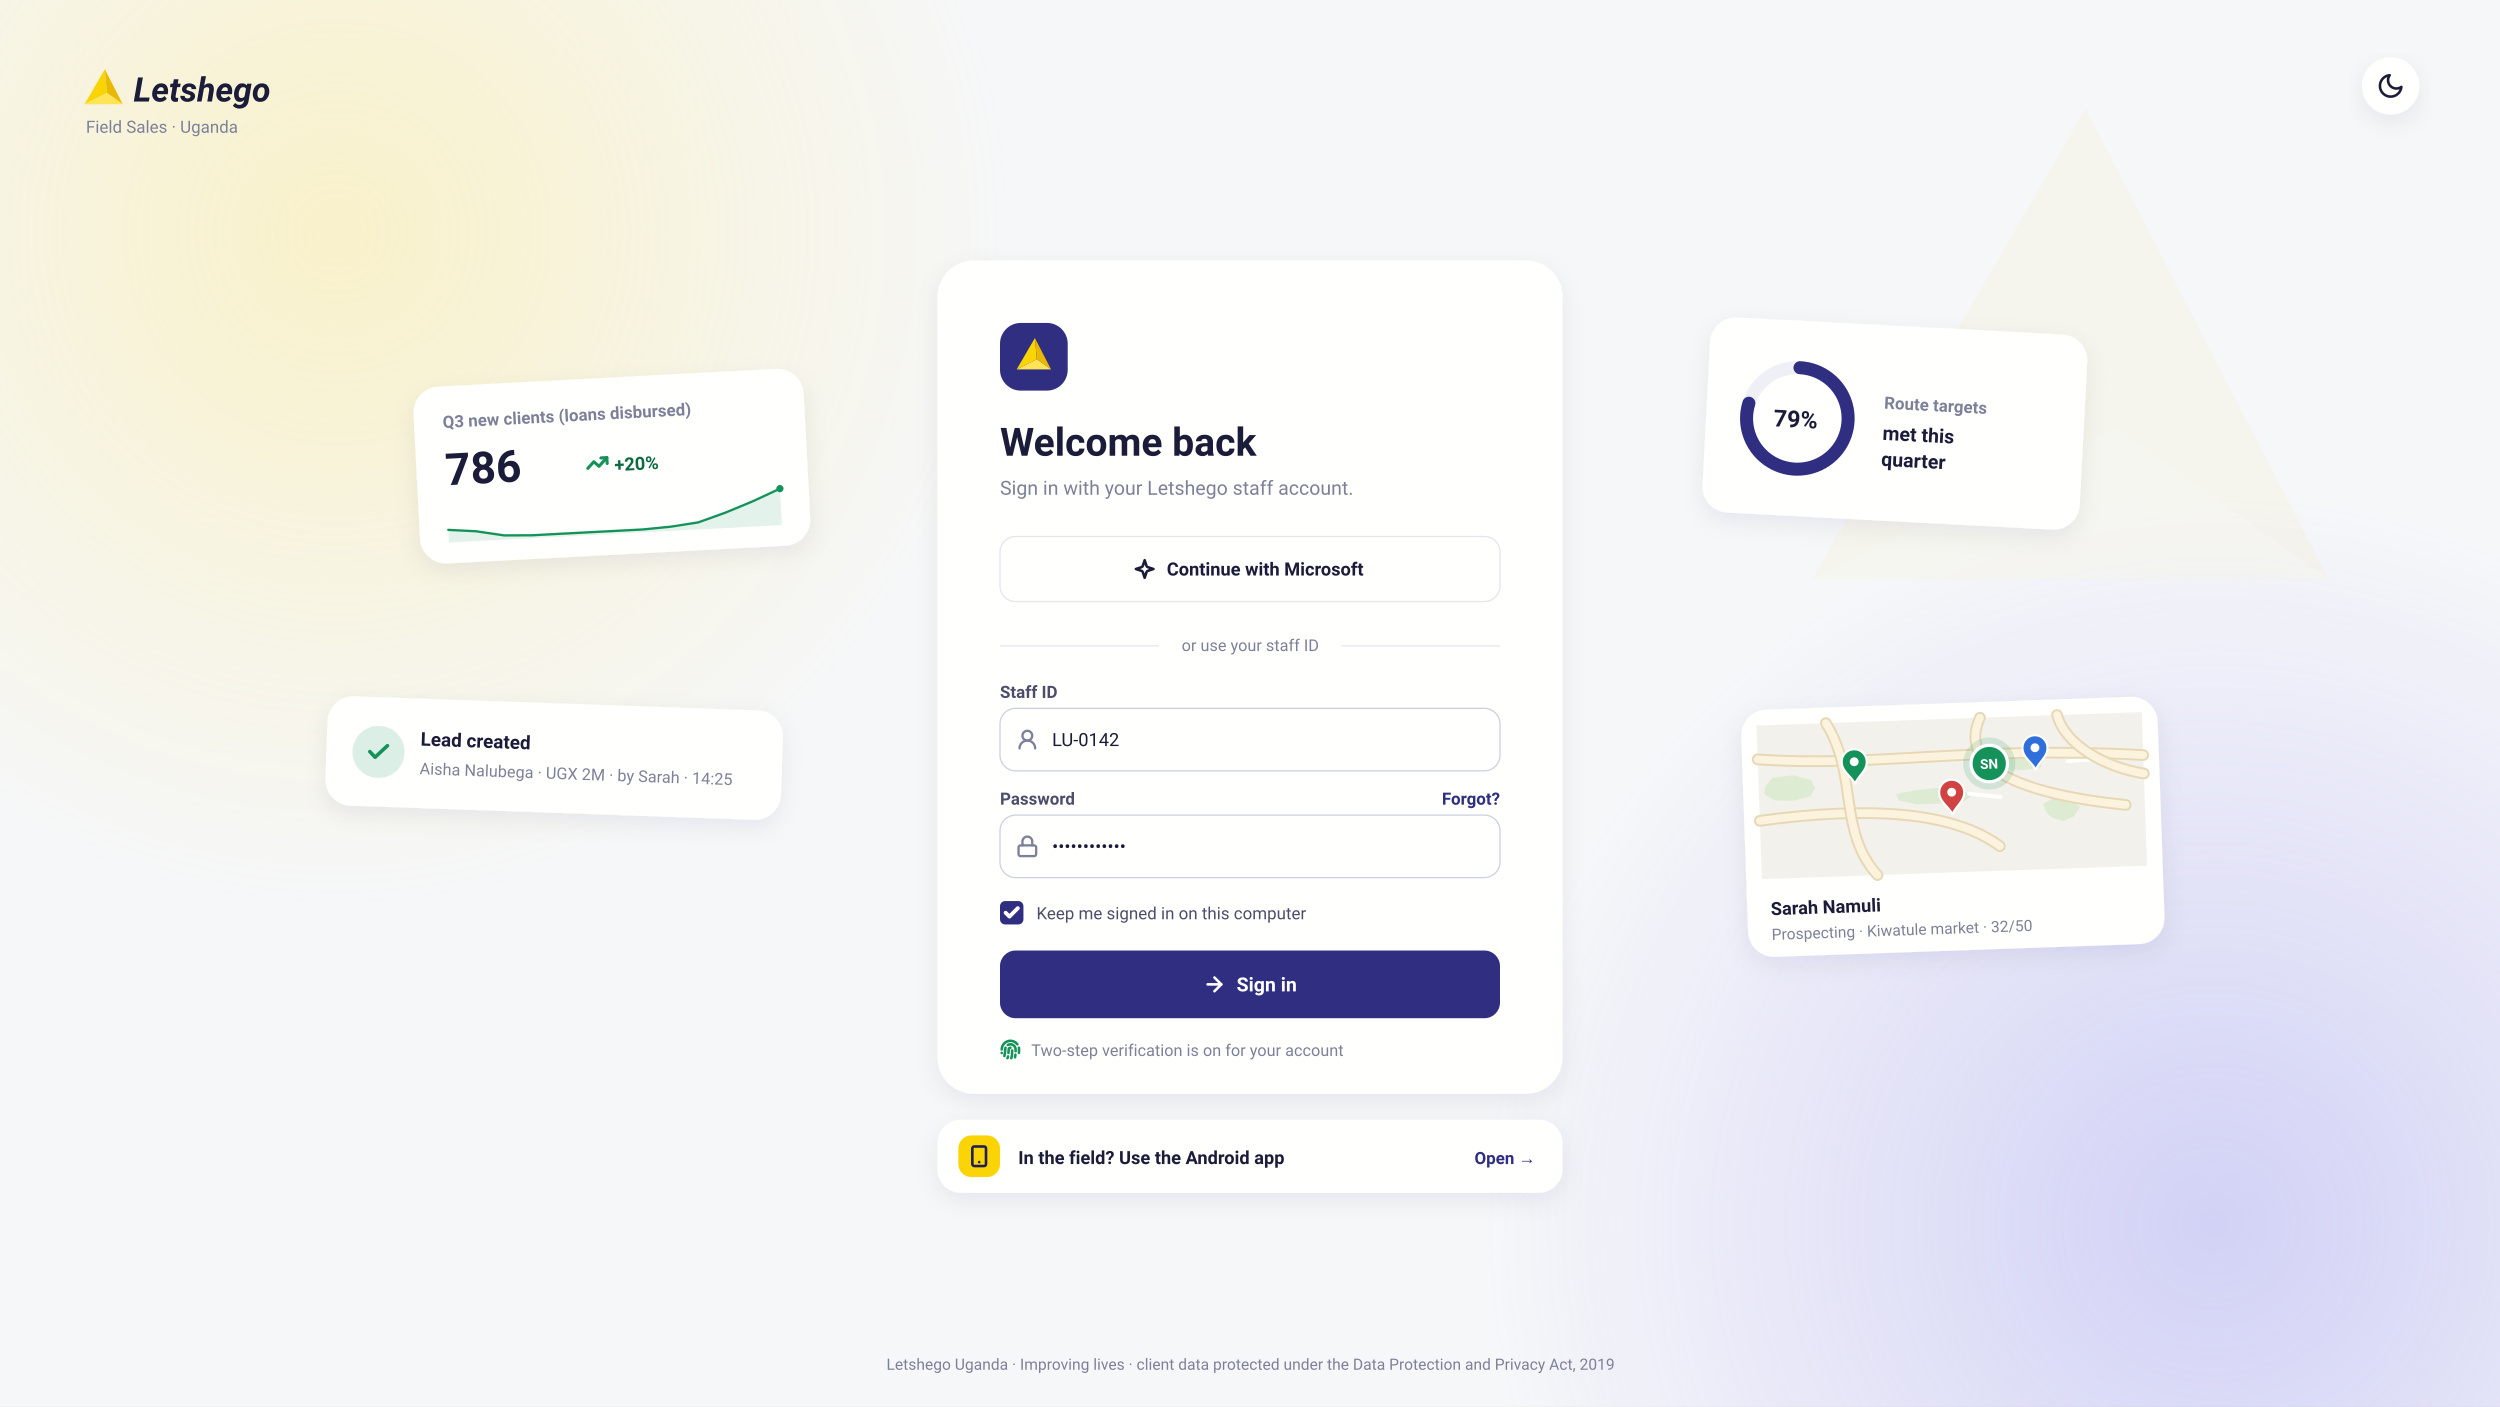
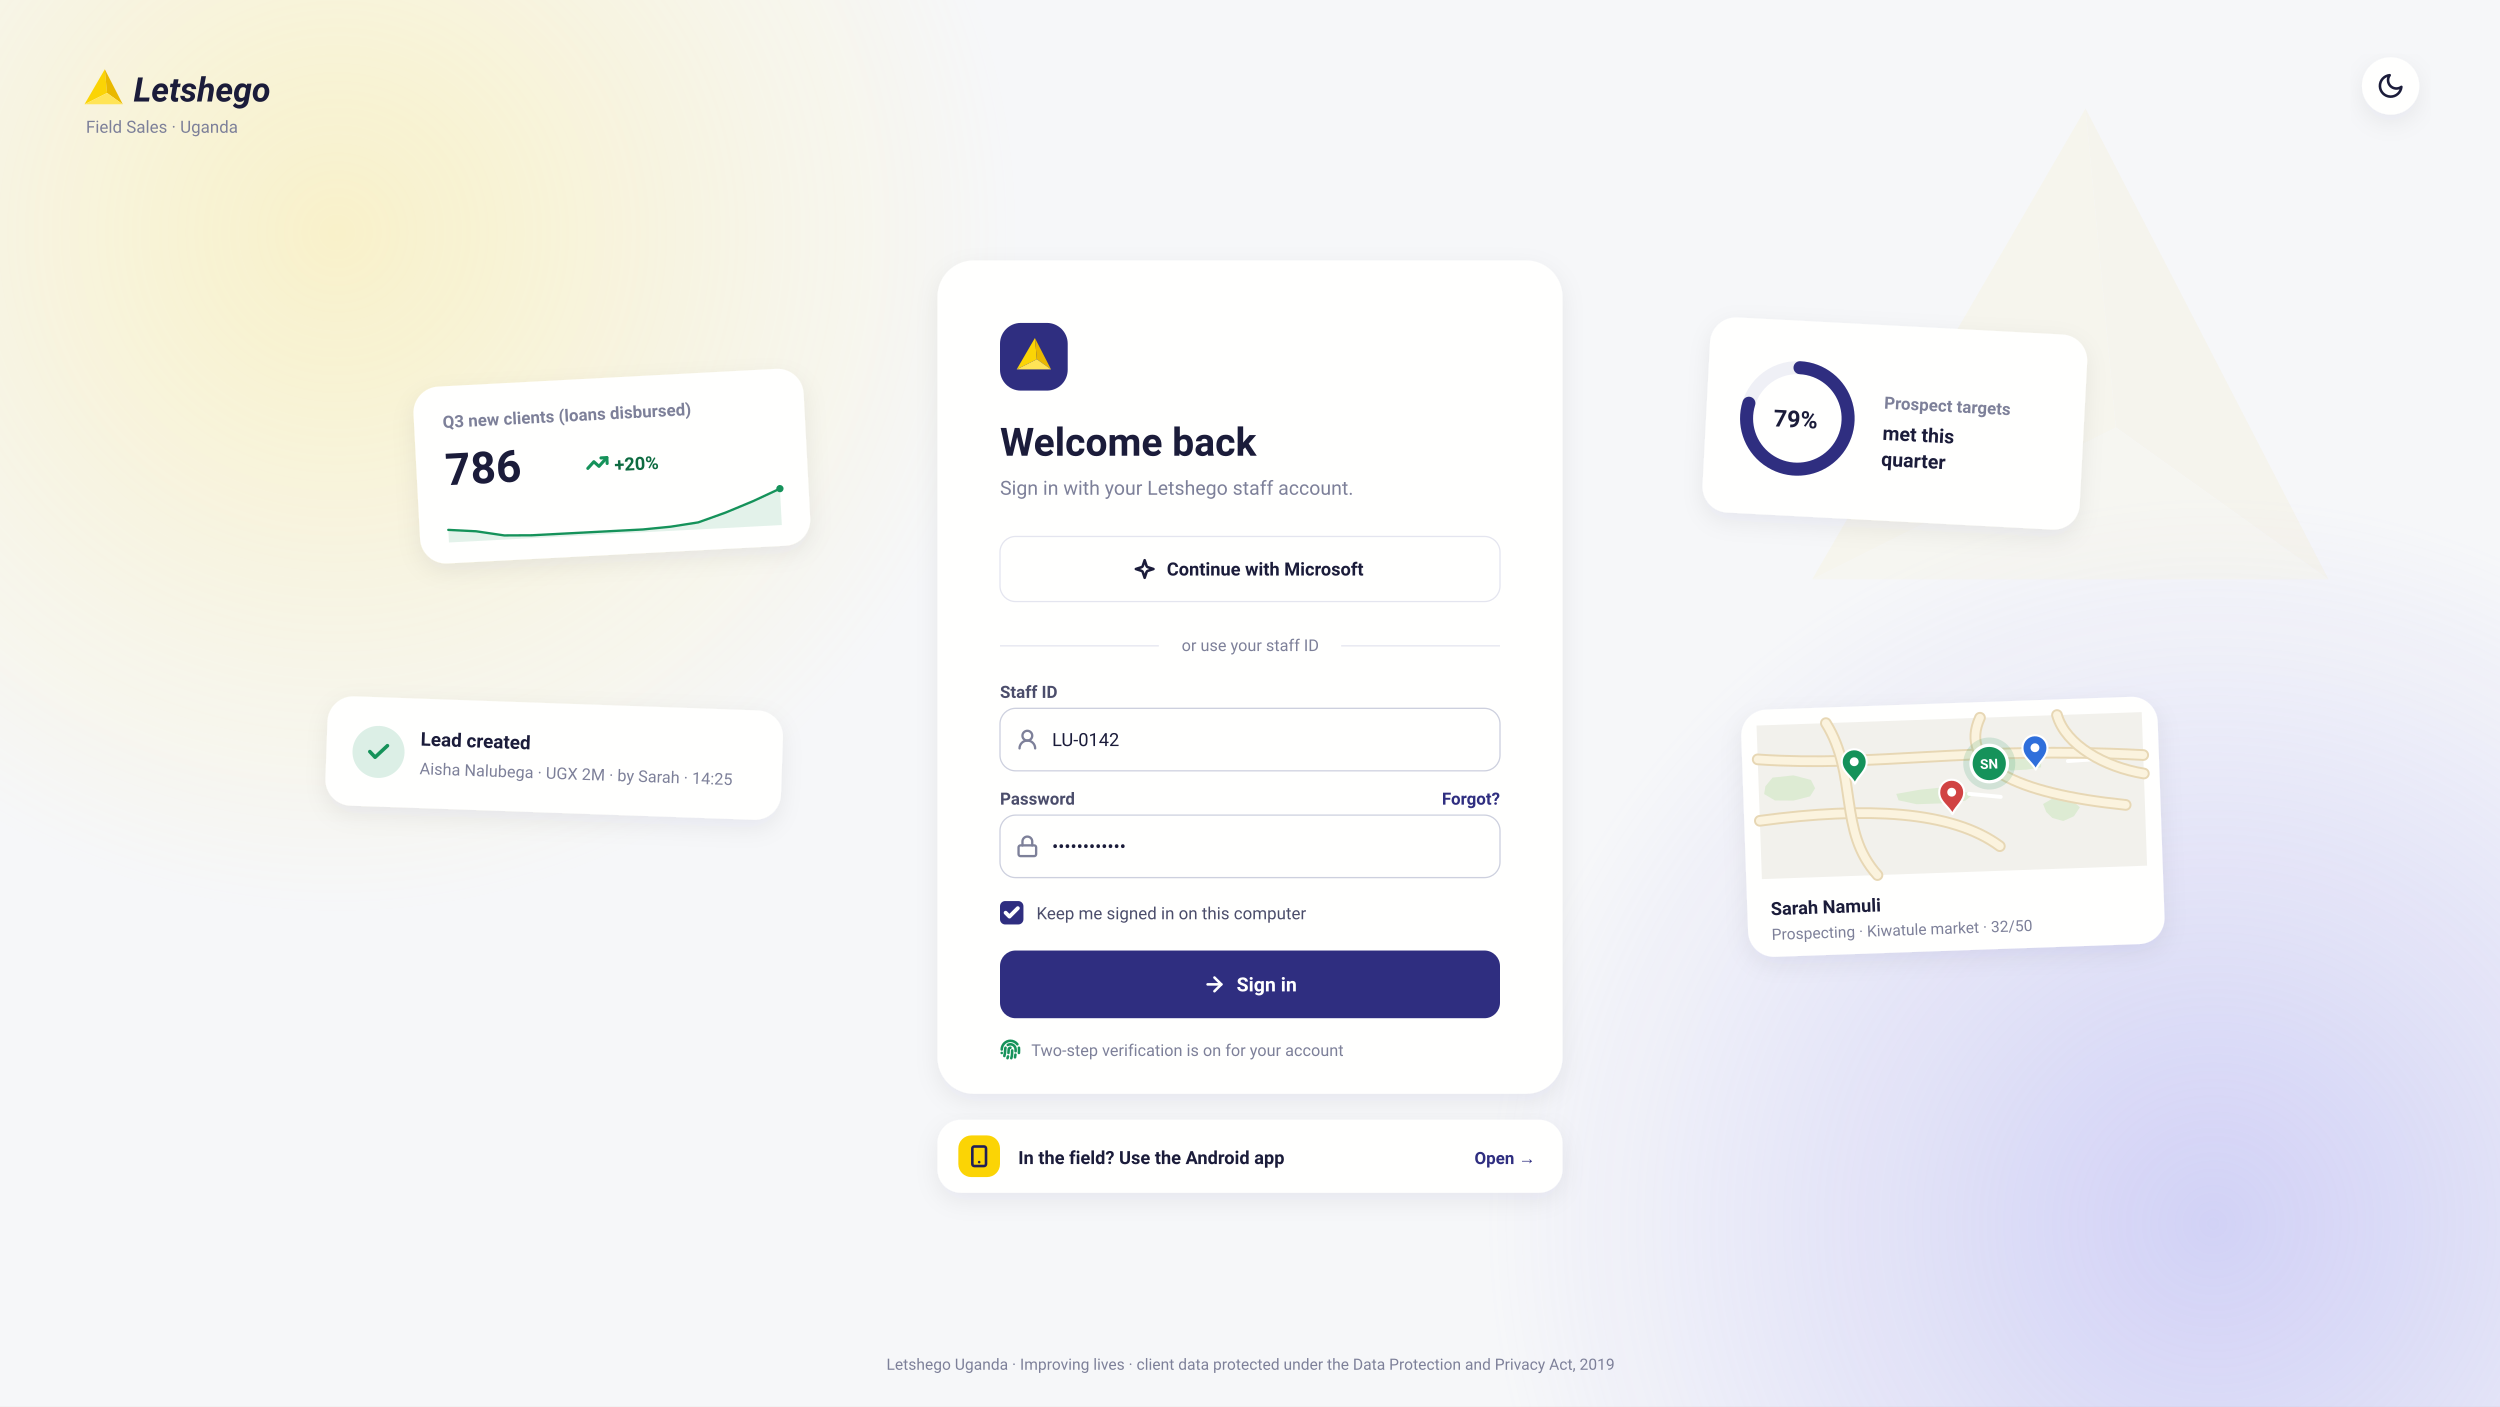
<svg xmlns="http://www.w3.org/2000/svg" width="1920" height="1080" viewBox="0 0 1920 1080">
  <defs>
    <filter id="soft" x="-20%" y="-20%" width="140%" height="170%">
      <feDropShadow dx="0" dy="6" stdDeviation="9" flood-color="#1B1C3A" flood-opacity="0.07" />
    </filter>
  </defs>
  <rect id="page-background" x="0.0" y="0.0" width="1920.0" height="1080.0" fill="#F6F7F9" />
  <defs>
    <radialGradient id="glowY">
      <stop offset="0" stop-color="#FFE45C" stop-opacity="0.3" />
      <stop offset="1" stop-color="#FFE45C" stop-opacity="0" />
    </radialGradient>
    <radialGradient id="glowI">
      <stop offset="0" stop-color="#8E8CF0" stop-opacity="0.35" />
      <stop offset="1" stop-color="#8E8CF0" stop-opacity="0" />
    </radialGradient>
  </defs>
  <circle id="yellow-glow" cx="260.0" cy="180.0" r="520.0" fill="url(#glowY)" />
  <circle id="indigo-glow" cx="1700.0" cy="940.0" r="560.0" fill="url(#glowI)" />
  <g id="faint-mark" opacity="0.05">
    <g id="letshego-triangle">
      <path d="M1601.7 83.3 L1391.7 445.0 L1625.0 328.3 Z" fill="#FBD405" />
      <path d="M1601.7 83.3 L1625.0 328.3 L1788.3 445.0 Z" fill="#E9B800" />
      <path d="M1391.7 445.0 L1625.0 328.3 L1788.3 445.0 Z" fill="#FFE457" />
    </g>
  </g>
  <g id="letshego-wordmark">
    <g id="letshego-triangle-2">
      <path d="M80.5 53.2 L64.9 80.1 L82.2 71.4 Z" fill="#FBD405" />
      <path d="M80.5 53.2 L82.2 71.4 L94.3 80.1 Z" fill="#E9B800" />
      <path d="M64.9 80.1 L82.2 71.4 L94.3 80.1 Z" fill="#FFE457" />
    </g>
    <text id="Letshego" x="102.5" y="78.0" font-family="Segoe UI, Roboto, Helvetica Neue, Arial, sans-serif" font-size="26" font-weight="700" fill="#1B1C3A" font-style="italic">Letshego</text>
  </g>
  <text id="Field-Sales-Uganda" x="66.0" y="102.0" font-family="Segoe UI, Roboto, Helvetica Neue, Arial, sans-serif" font-size="13" font-weight="400" fill="#7D8099">Field Sales · Uganda</text>
  <g id="theme-switch">
    <circle cx="1836.0" cy="66.0" r="22.0" fill="#FFFFFE" filter="url(#soft)" />
    <g id="icon-moon" transform="translate(1825.0 55.0) scale(0.9167)">
      <path d="M21 12.79A9 9 0 1 1 11.21 3 7 7 0 0 0 21 12.79z" fill="none" stroke="#1B1C3A" stroke-width="2.18" stroke-linecap="round" stroke-linejoin="round" />
    </g>
  </g>
  <g id="preview-conversions" transform="rotate(-3 470 360)">
    <rect x="320.0" y="290.0" width="300.0" height="136.0" rx="20" fill="#FFFFFE" filter="url(#soft)" />
    <text id="Q3-new-clients-loans-disbur" x="342.0" y="322.0" font-family="Segoe UI, Roboto, Helvetica Neue, Arial, sans-serif" font-size="13" font-weight="600" fill="#7D8099">Q3 new clients (loans disbursed)</text>
    <text id="786" x="342.0" y="366.0" font-family="Segoe UI, Roboto, Helvetica Neue, Arial, sans-serif" font-size="34" font-weight="700" fill="#1B1C3A">786</text>
    <g id="icon-trendup" transform="translate(450.0 346.0) scale(0.75)">
      <path d="M22 7l-8.5 8.5-5-5L2 17" fill="none" stroke="#15925A" stroke-width="3.20" stroke-linecap="round" stroke-linejoin="round" />
      <path d="M16 7h6v6" fill="none" stroke="#15925A" stroke-width="3.20" stroke-linecap="round" stroke-linejoin="round" />
    </g>
    <text id="20" x="472.0" y="362.0" font-family="Segoe UI, Roboto, Helvetica Neue, Arial, sans-serif" font-size="14" font-weight="700" fill="#0E6B41">+20%</text>
    <g id="sparkline">
      <path d="M342.0 410.0 L342.0 400.3 L363.3 402.5 L384.7 406.8 L406.0 407.8 L427.3 407.8 L448.7 407.8 L470.0 407.8 L491.3 407.8 L512.7 406.8 L534.0 404.6 L555.3 398.2 L576.7 390.6 L598.0 382.0 L598.0 410.0 Z" fill="#15925A" fill-opacity="0.12" />
      <path d="M342.0 400.3 L363.3 402.5 L384.7 406.8 L406.0 407.8 L427.3 407.8 L448.7 407.8 L470.0 407.8 L491.3 407.8 L512.7 406.8 L534.0 404.6 L555.3 398.2 L576.7 390.6 L598.0 382.0" fill="none" stroke="#15925A" stroke-width="1.8" stroke-linejoin="round" stroke-linecap="round" />
      <circle cx="598.0" cy="382.0" r="2.8" fill="#15925A" />
    </g>
  </g>
  <g id="preview-notification" transform="rotate(2 420 600)">
    <rect x="250.0" y="540.0" width="350.0" height="84.0" rx="20" fill="#FFFFFE" filter="url(#soft)" />
    <circle cx="290.0" cy="582.0" r="20.0" fill="#DCEFE6" />
    <g id="icon-check" transform="translate(280.0 572.0) scale(0.8333)">
      <path d="M20 6L9 17l-5-5" fill="none" stroke="#15925A" stroke-width="3.36" stroke-linecap="round" stroke-linejoin="round" />
    </g>
    <text id="Lead-created" x="322.0" y="576.0" font-family="Segoe UI, Roboto, Helvetica Neue, Arial, sans-serif" font-size="14.5" font-weight="700" fill="#1B1C3A">Lead created</text>
    <text id="Aisha-Nalubega-UGX-2M-by" x="322.0" y="598.0" font-family="Segoe UI, Roboto, Helvetica Neue, Arial, sans-serif" font-size="12.5" font-weight="400" fill="#7D8099">Aisha Nalubega · UGX 2M · by Sarah · 14:25</text>
  </g>
  <g id="preview-plan-kept" transform="rotate(3 1450 330)">
    <rect x="1310.0" y="250.0" width="290.0" height="150.0" rx="20" fill="#FFFFFE" filter="url(#soft)" />
    <g id="progress-ring">
      <circle cx="1380.0" cy="325.0" r="39.0" fill="none" stroke="#EFF0F6" stroke-width="10" />
      <path d="M1380.00 286.00 A39.0 39.0 0 1 1 1342.23 315.30" fill="none" stroke="#2F2E80" stroke-width="10" stroke-linejoin="round" stroke-linecap="round" />
    </g>
    <text id="79" x="1361.8" y="332.0" font-family="Segoe UI, Roboto, Helvetica Neue, Arial, sans-serif" font-size="18" font-weight="700" fill="#1B1C3A">79%</text>
-     <text id="Route-targets" x="1446.0" y="314.0" font-family="Segoe UI, Roboto, Helvetica Neue, Arial, sans-serif" font-size="13" font-weight="600" fill="#7D8099">Route targets</text>
+     <text id="Prospect-targets" x="1446.0" y="314.0" font-family="Segoe UI, Roboto, Helvetica Neue, Arial, sans-serif" font-size="13" font-weight="600" fill="#7D8099">Prospect targets</text>
    <text id="met-this" x="1446.0" y="338.0" font-family="Segoe UI, Roboto, Helvetica Neue, Arial, sans-serif" font-size="15" font-weight="700" fill="#1B1C3A">met this</text>
    <text id="quarter" x="1446.0" y="358.0" font-family="Segoe UI, Roboto, Helvetica Neue, Arial, sans-serif" font-size="15" font-weight="700" fill="#1B1C3A">quarter</text>
  </g>
  <g id="preview-live-map" transform="rotate(-2 1500 640)">
    <rect x="1340.0" y="540.0" width="320.0" height="190.0" rx="20" fill="#FFFFFE" filter="url(#soft)" />
    <g id="street-map">
      <rect id="land" x="1352.0" y="552.0" width="296.0" height="118.0" fill="#F2F1EC" />
      <path id="park" d="M1516.3 610.7 L1510.1 615.3 L1491.8 616.7 L1472.8 616.7 L1459.0 613.2 L1457.4 608.2 L1475.0 605.7 L1492.0 604.5 L1506.2 607.0 Z" fill="#DDEBD3" />
      <path id="park-2" d="M1598.0 623.4 L1593.2 630.1 L1584.9 633.5 L1576.6 630.9 L1572.1 626.2 L1569.8 619.9 L1576.9 616.1 L1584.5 614.7 L1591.8 617.6 Z" fill="#DDEBD3" />
      <path id="park-3" d="M1395.3 601.7 L1391.2 607.8 L1378.3 610.6 L1364.1 610.0 L1356.0 604.8 L1357.2 598.8 L1362.9 592.4 L1379.0 591.2 L1392.3 595.2 Z" fill="#DDEBD3" />
      <path id="park-4" d="M1569.5 587.7 L1569.3 591.7 L1558.1 593.1 L1546.0 593.3 L1540.4 589.6 L1537.2 585.4 L1546.0 582.1 L1557.7 583.0 L1566.8 584.3 Z" fill="#DDEBD3" />
      <g id="minor-streets">
        <line x1="1513.3" y1="610.1" x2="1537.5" y2="613.3" stroke="#FFFFFF" stroke-width="3" stroke-linecap="round" />
        <line x1="1590.0" y1="587.6" x2="1620.8" y2="586.6" stroke="#FFFFFF" stroke-width="3" stroke-linecap="round" />
      </g>
      <path id="main-road-casing" d="M1352.0 578.0 C1440.8 587.4 1514.8 573.2 1648.0 585.0" fill="none" stroke="#E7D7B4" stroke-width="9" stroke-linejoin="round" stroke-linecap="round" />
      <path id="main-road" d="M1352.0 578.0 C1440.8 587.4 1514.8 573.2 1648.0 585.0" fill="none" stroke="#FBF3DE" stroke-width="6" stroke-linejoin="round" stroke-linecap="round" />
      <path id="main-road-casing-2" d="M1352.0 625.2 C1434.9 616.9 1500.0 622.8 1535.5 651.1" fill="none" stroke="#E7D7B4" stroke-width="9" stroke-linejoin="round" stroke-linecap="round" />
      <path id="main-road-2" d="M1352.0 625.2 C1434.9 616.9 1500.0 622.8 1535.5 651.1" fill="none" stroke="#FBF3DE" stroke-width="6" stroke-linejoin="round" stroke-linecap="round" />
      <path id="main-road-casing-3" d="M1405.3 552.0 C1429.0 593.3 1411.2 634.6 1440.8 670.0" fill="none" stroke="#E7D7B4" stroke-width="9" stroke-linejoin="round" stroke-linecap="round" />
      <path id="main-road-3" d="M1405.3 552.0 C1429.0 593.3 1411.2 634.6 1440.8 670.0" fill="none" stroke="#FBF3DE" stroke-width="6" stroke-linejoin="round" stroke-linecap="round" />
      <path id="main-road-casing-4" d="M1523.7 552.0 C1505.9 587.4 1547.4 611.0 1633.2 622.8" fill="none" stroke="#E7D7B4" stroke-width="9" stroke-linejoin="round" stroke-linecap="round" />
      <path id="main-road-4" d="M1523.7 552.0 C1505.9 587.4 1547.4 611.0 1633.2 622.8" fill="none" stroke="#FBF3DE" stroke-width="6" stroke-linejoin="round" stroke-linecap="round" />
      <path id="main-road-casing-5" d="M1582.9 552.0 C1588.8 575.6 1618.4 593.3 1648.0 599.2" fill="none" stroke="#E7D7B4" stroke-width="9" stroke-linejoin="round" stroke-linecap="round" />
      <path id="main-road-5" d="M1582.9 552.0 C1588.8 575.6 1618.4 593.3 1648.0 599.2" fill="none" stroke="#FBF3DE" stroke-width="6" stroke-linejoin="round" stroke-linecap="round" />
    </g>
    <g id="pin">
      <path d="M1426.0 599.2 C1422.8 592.8 1416.4 589.6 1416.4 582.4 A9.6 9.6 0 1 1 1435.6 582.4 C1435.6 589.6 1429.2 592.8 1426.0 599.2 Z" fill="#15925A" stroke="#FFFFFF" stroke-width="1.6" stroke-linejoin="round" stroke-linecap="round" />
      <circle cx="1426.0" cy="582.4" r="3.4" fill="#FFFFFF" />
    </g>
    <g id="pin-2">
      <path d="M1500.0 625.2 C1496.8 618.8 1490.4 615.6 1490.4 608.4 A9.6 9.6 0 1 1 1509.6 608.4 C1509.6 615.6 1503.2 618.8 1500.0 625.2 Z" fill="#D14343" stroke="#FFFFFF" stroke-width="1.6" stroke-linejoin="round" stroke-linecap="round" />
      <circle cx="1500.0" cy="608.4" r="3.4" fill="#FFFFFF" />
    </g>
    <g id="pin-3">
      <path d="M1565.1 593.3 C1561.9 586.9 1555.5 583.7 1555.5 576.5 A9.6 9.6 0 1 1 1574.7 576.5 C1574.7 583.7 1568.3 586.9 1565.1 593.3 Z" fill="#2F6FDB" stroke="#FFFFFF" stroke-width="1.6" stroke-linejoin="round" stroke-linecap="round" />
      <circle cx="1565.1" cy="576.5" r="3.4" fill="#FFFFFF" />
    </g>
    <g id="agent">
      <circle cx="1529.6" cy="587.4" r="20.0" fill="#15925A" fill-opacity="0.15" />
      <circle cx="1529.6" cy="587.4" r="14.0" fill="#15925A" stroke="#FFFFFF" stroke-width="2.5" />
      <text id="SN" x="1522.5" y="591.4" font-family="Segoe UI, Roboto, Helvetica Neue, Arial, sans-serif" font-size="10.5" font-weight="700" fill="#FFFFFF">SN</text>
    </g>
    <text id="Sarah-Namuli" x="1358.0" y="698.0" font-family="Segoe UI, Roboto, Helvetica Neue, Arial, sans-serif" font-size="14" font-weight="700" fill="#1B1C3A">Sarah Namuli</text>
    <text id="Prospecting-Kiwatule-marke" x="1358.0" y="717.0" font-family="Segoe UI, Roboto, Helvetica Neue, Arial, sans-serif" font-size="12" font-weight="400" fill="#7D8099">Prospecting · Kiwatule market · 32/50</text>
  </g>
  <rect id="sign-in-card" x="720.0" y="200.0" width="480.0" height="640.0" rx="28" fill="#FFFFFE" filter="url(#soft)" />
  <g id="sign-in-form">
    <rect x="768.0" y="248.0" width="52.0" height="52.0" rx="16" fill="#2F2E80" />
    <g id="letshego-triangle-3">
      <path d="M794.8 259.6 L780.8 283.7 L796.3 275.9 Z" fill="#FBD405" />
      <path d="M794.8 259.6 L796.3 275.9 L807.2 283.7 Z" fill="#E9B800" />
      <path d="M780.8 283.7 L796.3 275.9 L807.2 283.7 Z" fill="#FFE457" />
    </g>
    <text id="Welcome-back" x="768.0" y="350.0" font-family="Segoe UI, Roboto, Helvetica Neue, Arial, sans-serif" font-size="30" font-weight="700" fill="#1B1C3A">Welcome back</text>
    <text id="Sign-in-with-your-Letshego-s" x="768.0" y="380.0" font-family="Segoe UI, Roboto, Helvetica Neue, Arial, sans-serif" font-size="15" font-weight="400" fill="#7D8099">Sign in with your Letshego staff account.</text>
    <g id="button-Continue-with-Microsoft">
      <rect x="768.0" y="412.0" width="384.0" height="50.0" rx="12" fill="#FFFFFE" stroke="#E4E5EF" stroke-width="1" />
      <g id="icon-sparkle" transform="translate(870.1 428.0) scale(0.75)">
        <path d="M12 3l1.9 5.8a2 2 0 0 0 1.3 1.3L21 12l-5.8 1.9a2 2 0 0 0-1.3 1.3L12 21l-1.9-5.8a2 2 0 0 0-1.3-1.3L3 12l5.8-1.9a2 2 0 0 0 1.3-1.3z" fill="none" stroke="#1B1C3A" stroke-width="2.67" stroke-linecap="round" stroke-linejoin="round" />
      </g>
      <text id="Continue-with-Microsoft" x="896.1" y="442.0" font-family="Segoe UI, Roboto, Helvetica Neue, Arial, sans-serif" font-size="14" font-weight="600" fill="#1B1C3A">Continue with Microsoft</text>
    </g>
    <line x1="768.0" y1="496.0" x2="890.0" y2="496.0" stroke="#E4E5EF" stroke-width="1" />
    <text id="or-use-your-staff-ID" x="907.5" y="500.0" font-family="Segoe UI, Roboto, Helvetica Neue, Arial, sans-serif" font-size="12.5" font-weight="400" fill="#7D8099">or use your staff ID</text>
    <line x1="1030.0" y1="496.0" x2="1152.0" y2="496.0" stroke="#E4E5EF" stroke-width="1" />
    <g id="field-Staff-ID">
      <text id="label" x="768.0" y="536.0" font-family="Segoe UI, Roboto, Helvetica Neue, Arial, sans-serif" font-size="13" font-weight="600" fill="#4B4D6B">Staff ID</text>
      <rect id="input" x="768.0" y="544.0" width="384.0" height="48.0" rx="12" fill="#FFFFFE" stroke="#CDD0DE" stroke-width="1" />
      <g id="icon-user" transform="translate(780.0 559.0) scale(0.75)">
        <path d="M12 3a5 5 0 1 0 0 10 5 5 0 1 0 0-10z" fill="none" stroke="#7D8099" stroke-width="2.40" stroke-linecap="round" stroke-linejoin="round" />
        <path d="M20 21a8 8 0 0 0-16 0" fill="none" stroke="#7D8099" stroke-width="2.40" stroke-linecap="round" stroke-linejoin="round" />
      </g>
      <text id="value" x="808.0" y="573.0" font-family="Segoe UI, Roboto, Helvetica Neue, Arial, sans-serif" font-size="14" font-weight="400" fill="#1B1C3A">LU-0142</text>
    </g>
    <g id="field-Password">
      <text id="label-2" x="768.0" y="618.0" font-family="Segoe UI, Roboto, Helvetica Neue, Arial, sans-serif" font-size="13" font-weight="600" fill="#4B4D6B">Password</text>
      <rect id="input-2" x="768.0" y="626.0" width="384.0" height="48.0" rx="12" fill="#FFFFFE" stroke="#CDD0DE" stroke-width="1" />
      <g id="icon-lock" transform="translate(780.0 641.0) scale(0.75)">
        <path d="M5 11h14a2 2 0 0 1 2 2v7a2 2 0 0 1-2 2H5a2 2 0 0 1-2-2v-7a2 2 0 0 1 2-2z" fill="none" stroke="#7D8099" stroke-width="2.40" stroke-linecap="round" stroke-linejoin="round" />
        <path d="M7 11V7a5 5 0 0 1 10 0v4" fill="none" stroke="#7D8099" stroke-width="2.40" stroke-linecap="round" stroke-linejoin="round" />
      </g>
      <text id="value-2" x="808.0" y="655.0" font-family="Segoe UI, Roboto, Helvetica Neue, Arial, sans-serif" font-size="14" font-weight="400" fill="#1B1C3A">••••••••••••</text>
    </g>
    <text id="Forgot" x="1107.4" y="618.0" font-family="Segoe UI, Roboto, Helvetica Neue, Arial, sans-serif" font-size="13" font-weight="600" fill="#2F2E80">Forgot?</text>
    <g id="checkbox">
      <rect x="768.0" y="692.0" width="18.0" height="18.0" rx="4" fill="#2F2E80" />
      <g id="icon-check-2" transform="translate(770.0 694.0) scale(0.5833)">
        <path d="M20 6L9 17l-5-5" fill="none" stroke="#FFFFFF" stroke-width="5.14" stroke-linecap="round" stroke-linejoin="round" />
      </g>
    </g>
    <text id="Keep-me-signed-in-on-this-co" x="796.0" y="706.0" font-family="Segoe UI, Roboto, Helvetica Neue, Arial, sans-serif" font-size="13" font-weight="400" fill="#4B4D6B">Keep me signed in on this computer</text>
    <g id="button-Sign-in">
      <rect x="768.0" y="730.0" width="384.0" height="52.0" rx="12" fill="#2F2E80" />
      <g id="icon-arrowright" transform="translate(923.7 747.0) scale(0.75)">
        <path d="M5 12h14" fill="none" stroke="#FFFFFF" stroke-width="2.67" stroke-linecap="round" stroke-linejoin="round" />
        <path d="M12 5l7 7-7 7" fill="none" stroke="#FFFFFF" stroke-width="2.67" stroke-linecap="round" stroke-linejoin="round" />
      </g>
      <text id="Sign-in" x="949.7" y="761.4" font-family="Segoe UI, Roboto, Helvetica Neue, Arial, sans-serif" font-size="15" font-weight="600" fill="#FFFFFF">Sign in</text>
    </g>
    <g id="icon-fingerprint" transform="translate(768.0 798.0) scale(0.6667)">
      <path d="M2 12C2 6.5 6.5 2 12 2a10 10 0 0 1 8 4" fill="none" stroke="#15925A" stroke-width="3.00" stroke-linecap="round" stroke-linejoin="round" />
      <path d="M5 19.5C5.5 18 6 15 6 12c0-.7.12-1.37.34-2" fill="none" stroke="#15925A" stroke-width="3.00" stroke-linecap="round" stroke-linejoin="round" />
      <path d="M17.29 21.02c.12-.6.43-2.3.5-3.02" fill="none" stroke="#15925A" stroke-width="3.00" stroke-linecap="round" stroke-linejoin="round" />
      <path d="M12 10a2 2 0 0 0-2 2c0 1.02-.1 2.51-.26 4" fill="none" stroke="#15925A" stroke-width="3.00" stroke-linecap="round" stroke-linejoin="round" />
      <path d="M8.65 22c.21-.66.45-1.32.57-2" fill="none" stroke="#15925A" stroke-width="3.00" stroke-linecap="round" stroke-linejoin="round" />
      <path d="M14 13.12c0 2.38 0 6.38-1 8.88" fill="none" stroke="#15925A" stroke-width="3.00" stroke-linecap="round" stroke-linejoin="round" />
      <path d="M2 16h.01" fill="none" stroke="#15925A" stroke-width="3.00" stroke-linecap="round" stroke-linejoin="round" />
      <path d="M21.8 16c.2-2 .131-5.354 0-6" fill="none" stroke="#15925A" stroke-width="3.00" stroke-linecap="round" stroke-linejoin="round" />
      <path d="M9 6.8a6 6 0 0 1 9 5.2c0 .47 0 1.17-.02 2" fill="none" stroke="#15925A" stroke-width="3.00" stroke-linecap="round" stroke-linejoin="round" />
    </g>
    <text id="Two-step-verification-is-on" x="792.0" y="811.0" font-family="Segoe UI, Roboto, Helvetica Neue, Arial, sans-serif" font-size="12.5" font-weight="400" fill="#7D8099">Two-step verification is on for your account</text>
  </g>
  <g id="agent-app-link">
    <rect x="720.0" y="860.0" width="480.0" height="56.0" rx="18" fill="#FFFFFE" filter="url(#soft)" />
    <rect x="736.0" y="872.0" width="32.0" height="32.0" rx="10" fill="#FBD405" />
    <g id="icon-phone" transform="translate(743.0 879.0) scale(0.75)">
      <path d="M7 2h10a2 2 0 0 1 2 2v16a2 2 0 0 1-2 2H7a2 2 0 0 1-2-2V4a2 2 0 0 1 2-2z" fill="none" stroke="#1F1E57" stroke-width="2.67" stroke-linecap="round" stroke-linejoin="round" />
      <path d="M12 18h.01" fill="none" stroke="#1F1E57" stroke-width="2.67" stroke-linecap="round" stroke-linejoin="round" />
    </g>
    <text id="In-the-field-Use-the-Androi" x="782.0" y="894.0" font-family="Segoe UI, Roboto, Helvetica Neue, Arial, sans-serif" font-size="14" font-weight="600" fill="#1B1C3A">In the field? Use the Android app</text>
    <text id="Open" x="1132.4" y="894.0" font-family="Segoe UI, Roboto, Helvetica Neue, Arial, sans-serif" font-size="13" font-weight="700" fill="#2F2E80">Open →</text>
  </g>
  <text id="Letshego-Uganda-Improving" x="680.8" y="1052.0" font-family="Segoe UI, Roboto, Helvetica Neue, Arial, sans-serif" font-size="12" font-weight="400" fill="#7D8099">Letshego Uganda · Improving lives · client data protected under the Data Protection and Privacy Act, 2019</text>
</svg>
